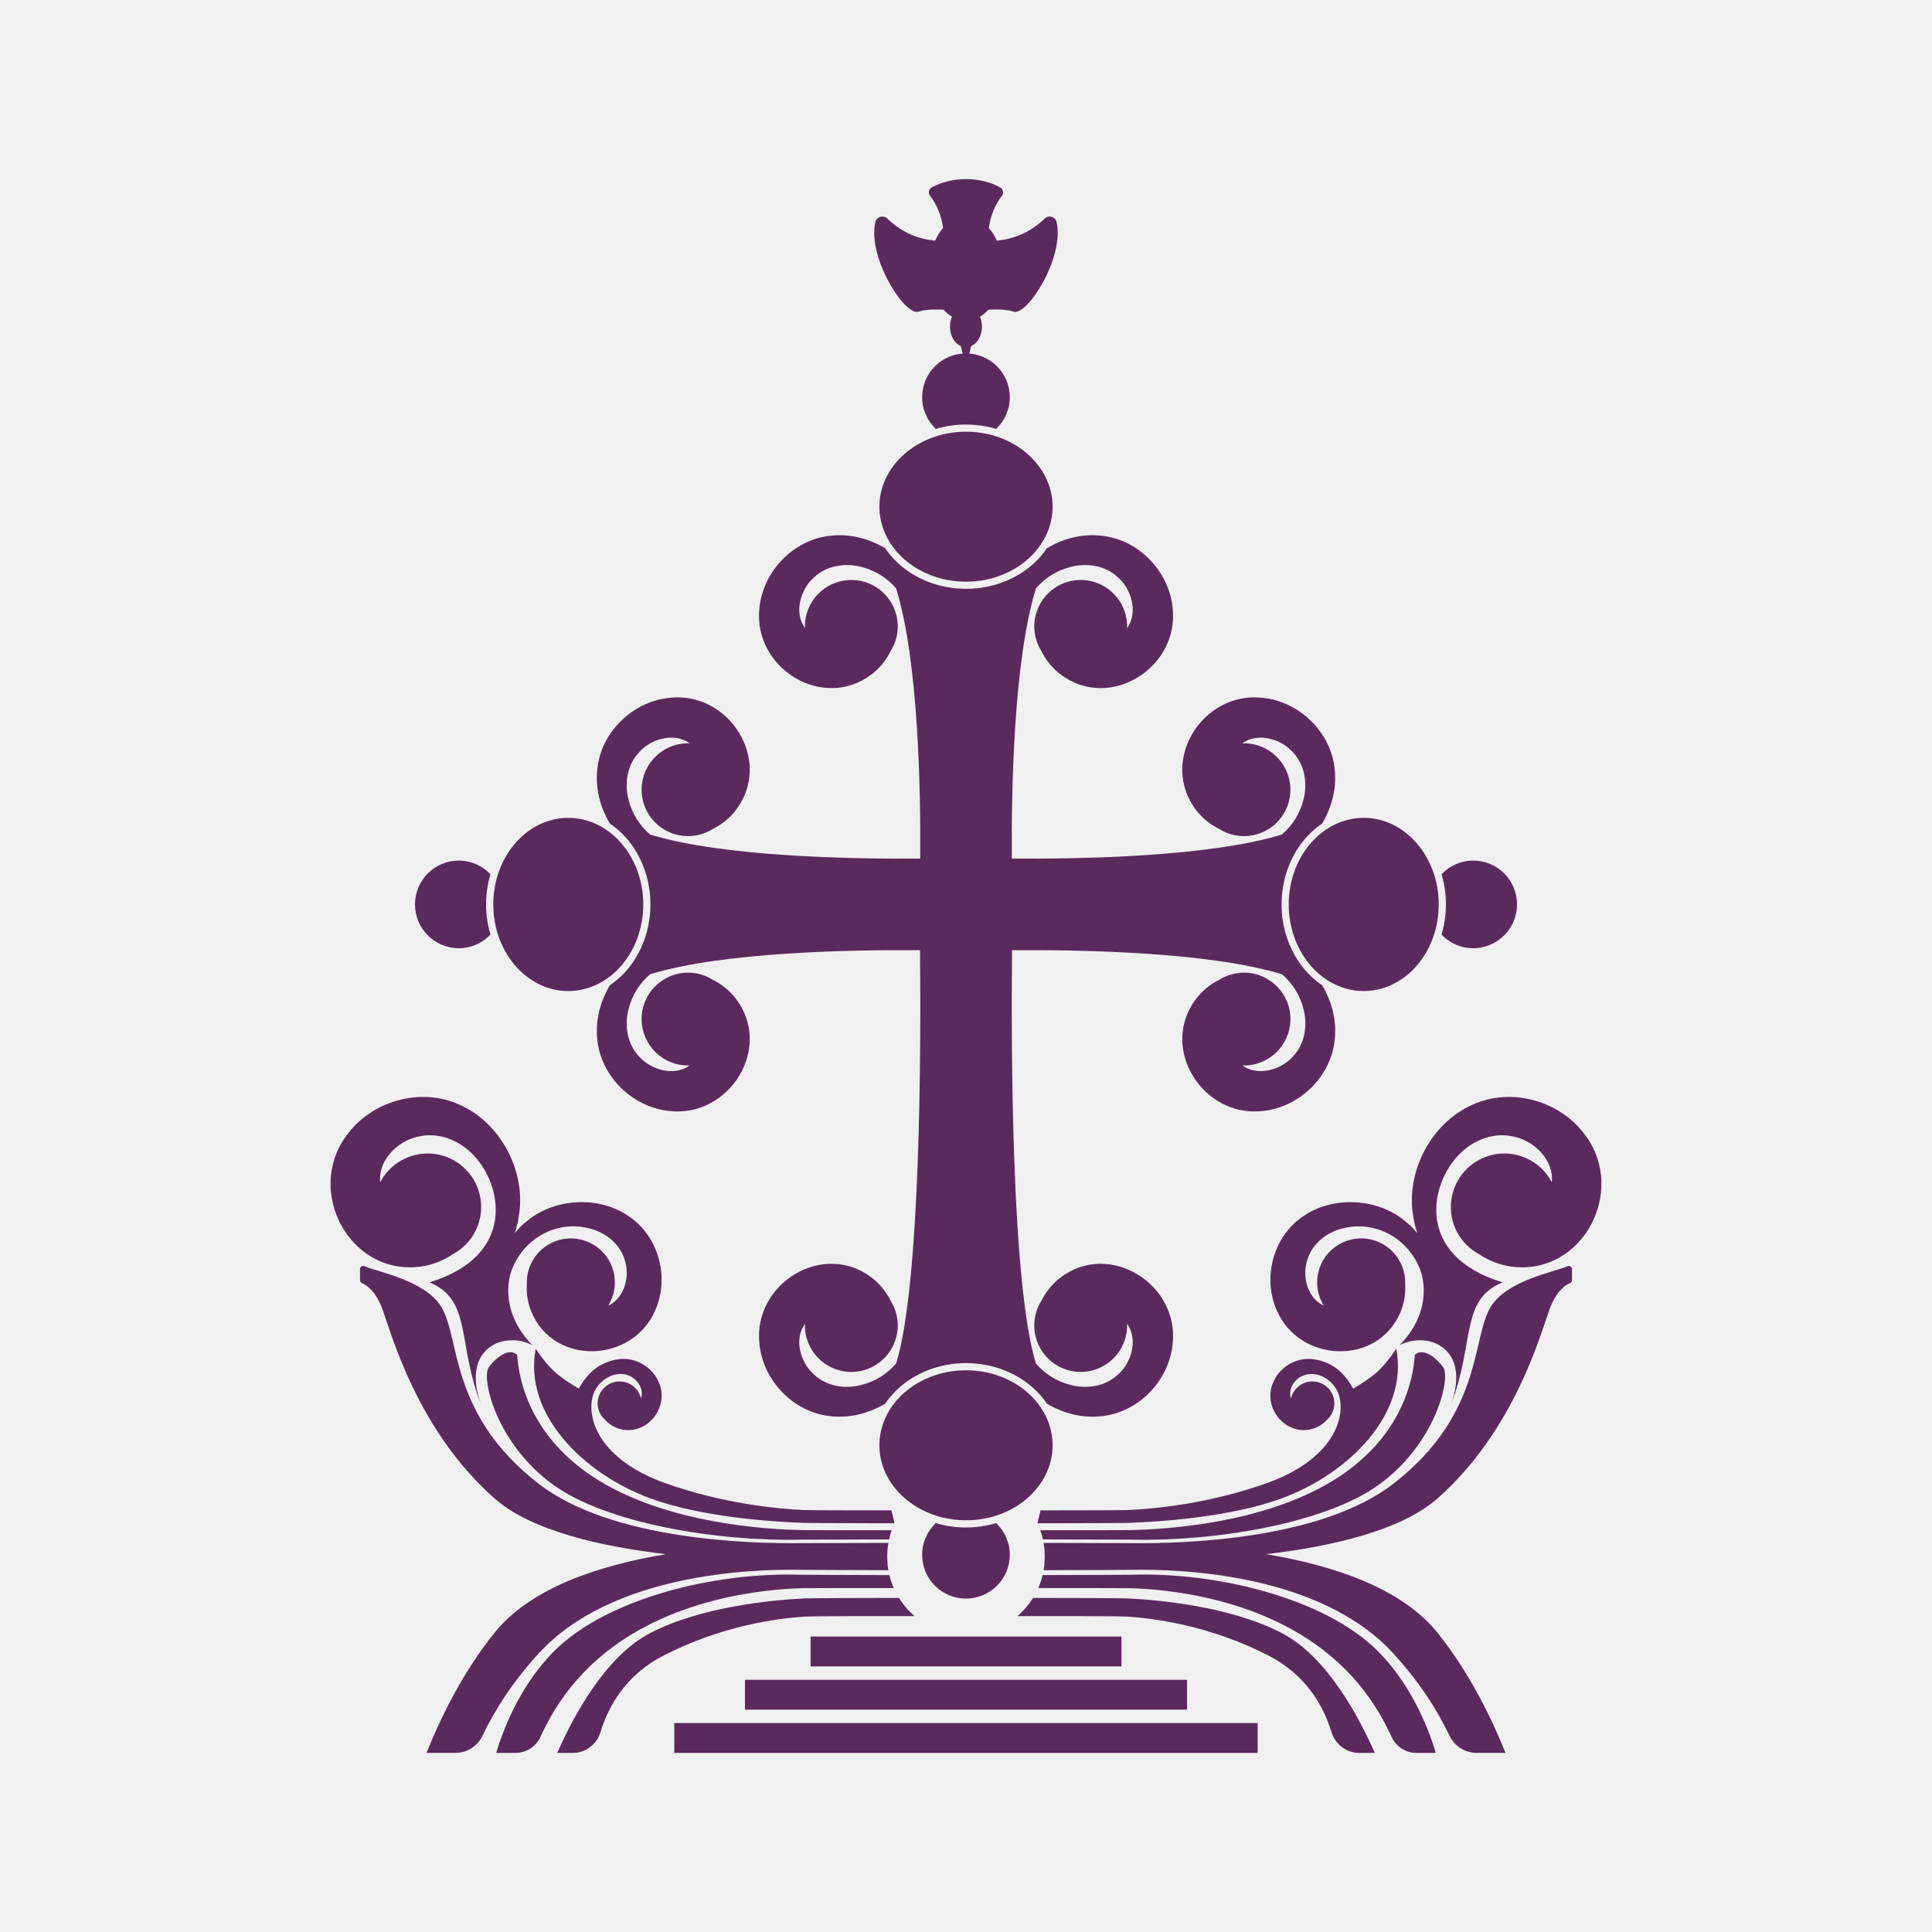
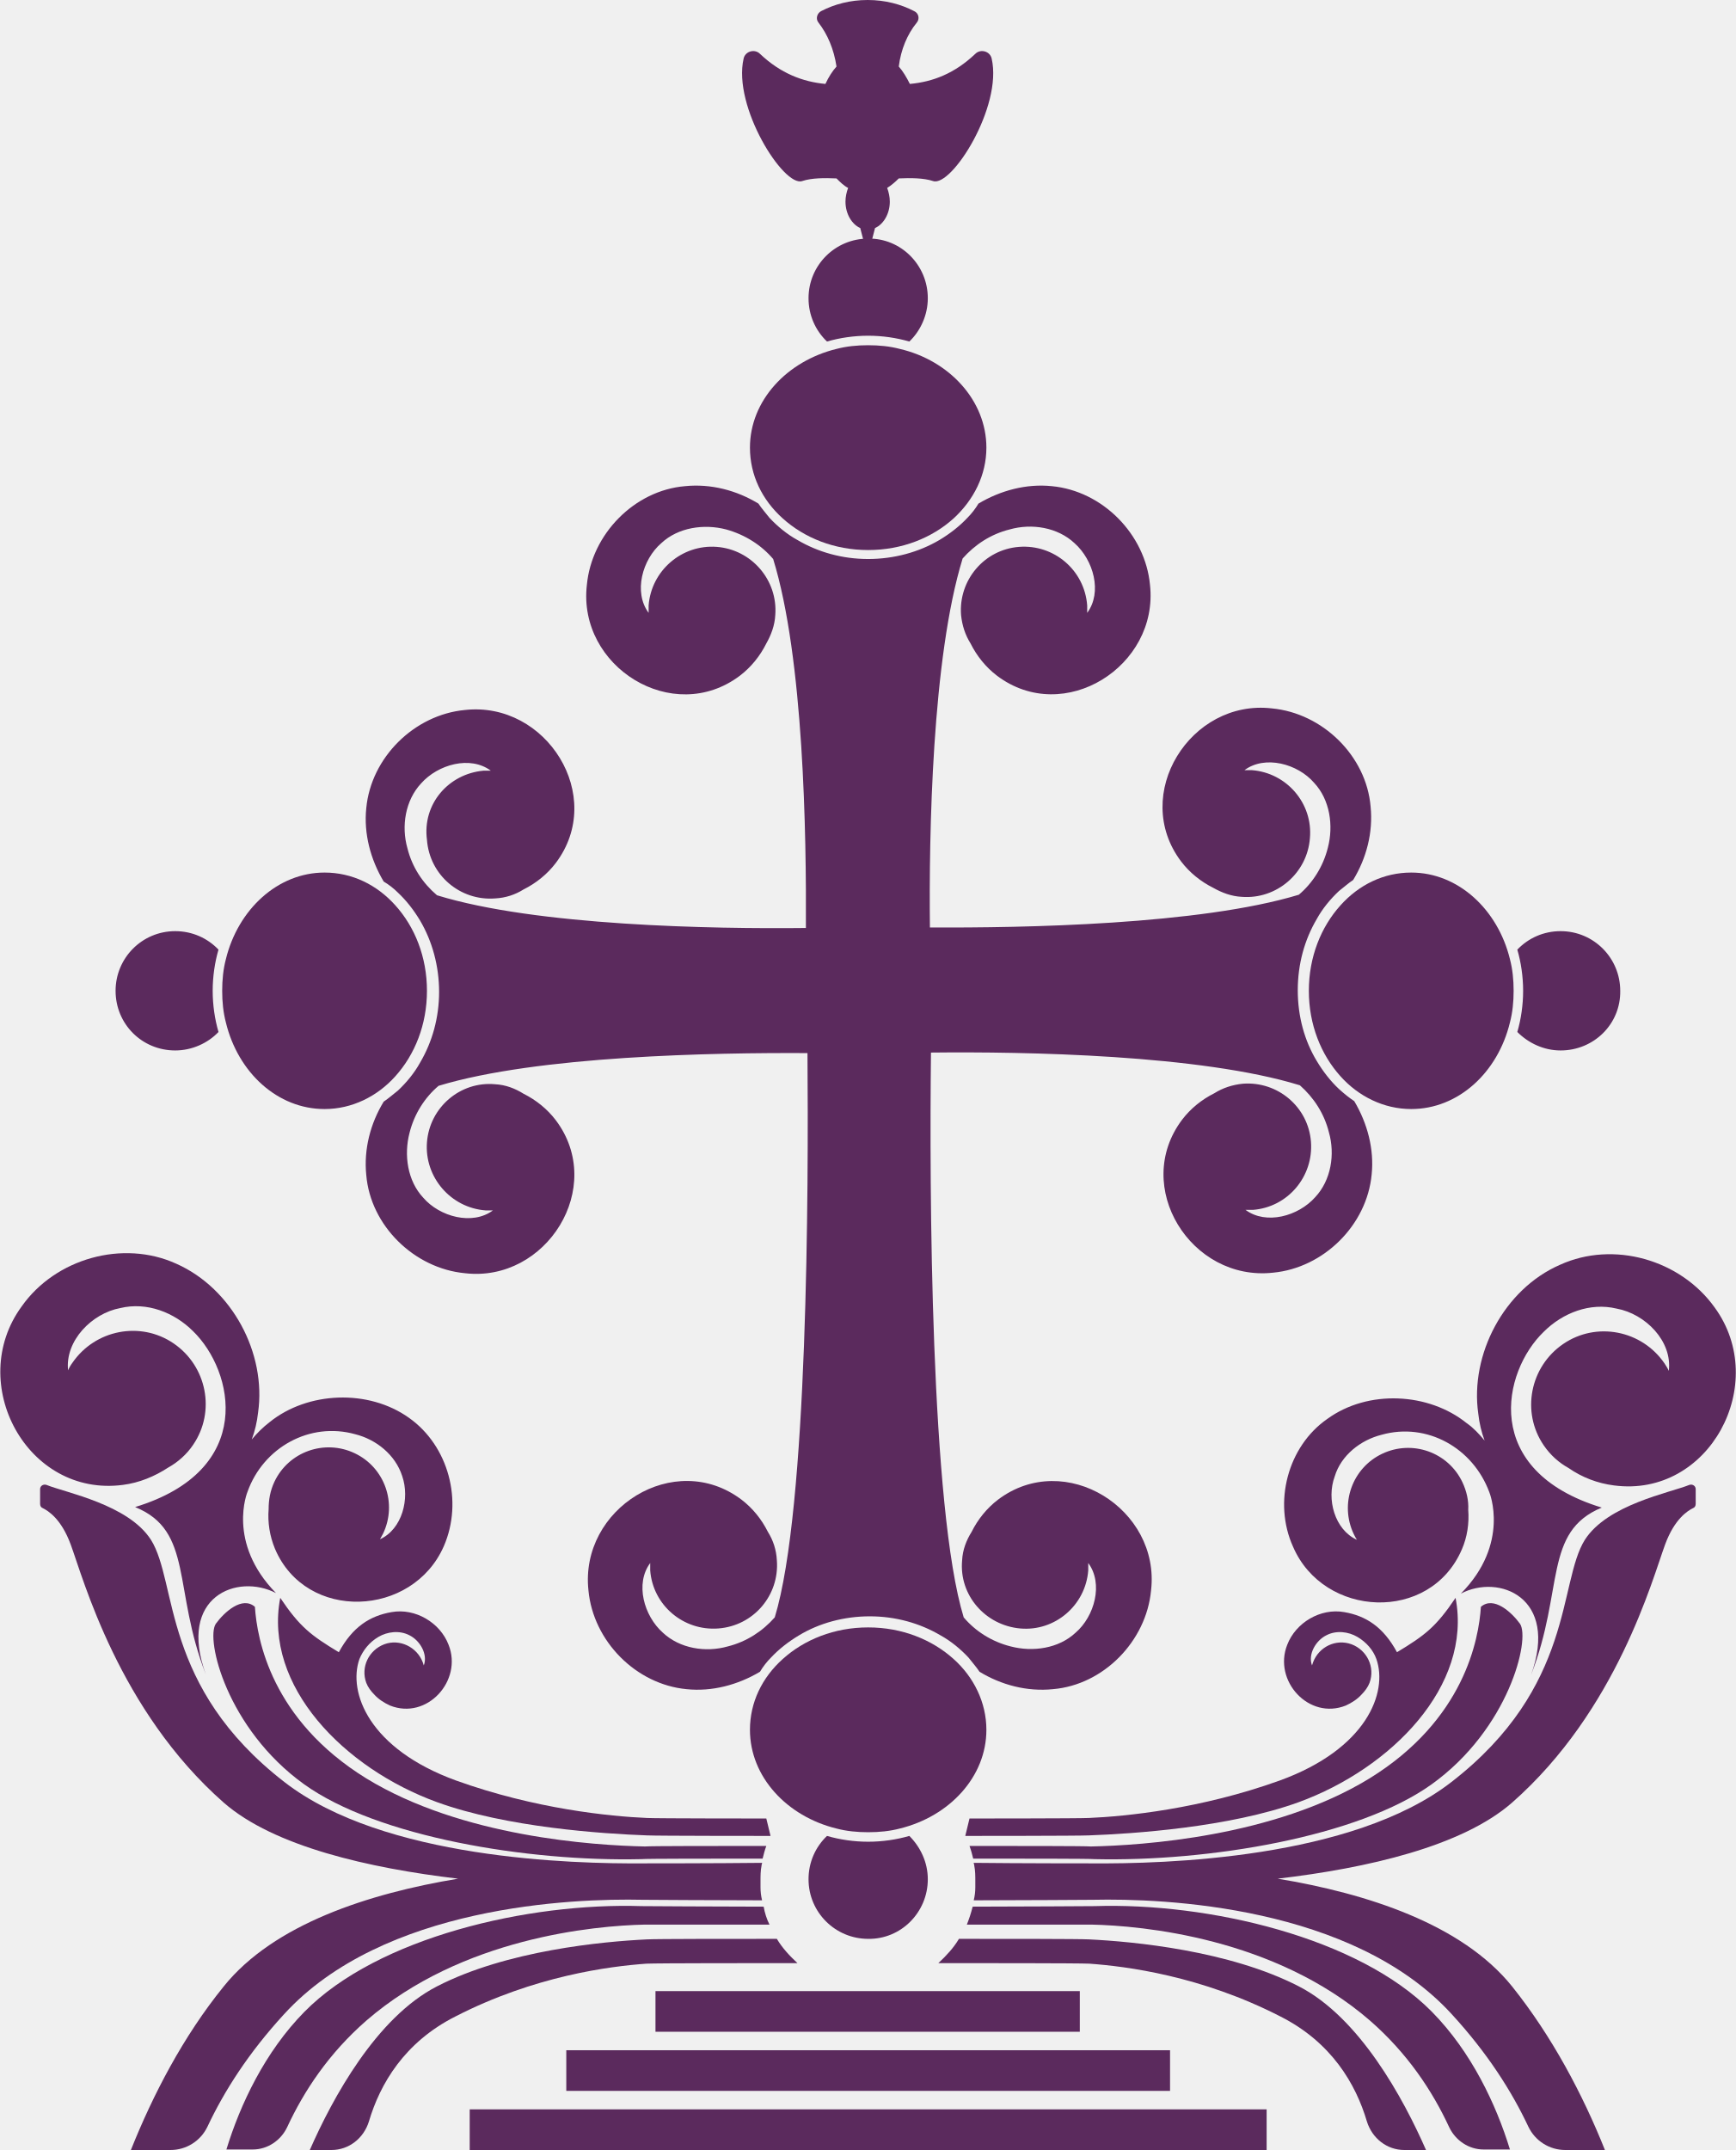
- <svg xmlns="http://www.w3.org/2000/svg" version="1.1" id="Layer_1" x="0px" y="0px" width="500px" height="500px" viewBox="0 0 500 500" style="enable-background:new 0 0 500 500;" xml:space="preserve">
+ <svg xmlns="http://www.w3.org/2000/svg" version="1.1" id="Layer_1" x="0px" y="0px" viewBox="0 0 328.9 407.3" style="enable-background:new 0 0 328.9 407.3;" xml:space="preserve">
  <style type="text/css">
- 	.st0{fill:#060018;}
- 	.st1{fill:none;stroke:#000000;stroke-width:7;stroke-miterlimit:10;}
- 	.st2{stroke:#FFFFFF;stroke-miterlimit:10;}
- 	.st3{fill:#FF9A2C;}
- 	.st4{fill:#606060;}
- 	.st5{fill:#810000;}
- 	.st6{fill:#800000;}
- 	.st7{fill:#FF9930;}
- 	.st8{fill:#FF9930;stroke:#800000;stroke-width:0.512;stroke-miterlimit:10;}
- 	.st9{fill:#FF9930;stroke:#800000;stroke-width:0.183;stroke-miterlimit:10;}
- 	.st10{fill:#FF9930;stroke:#800000;stroke-width:0.512;stroke-linecap:round;stroke-linejoin:round;stroke-miterlimit:10;}
- 	.st11{fill:#FF9930;stroke:#800000;stroke-width:0.155;stroke-miterlimit:10;}
- 	.st12{fill:#FF9930;stroke:#800000;stroke-width:0.127;stroke-miterlimit:10;}
- 	.st13{fill:#5B2A5D;}
- 	.st14{fill:#001754;}
- 	.st15{fill:none;stroke:#001754;stroke-width:3;stroke-miterlimit:10;}
- 	.st16{fill:#E4E4E4;}
+ 	.st0{fill:#5B2A5D;}
</style>
  <g>
    <g>
      <g>
        <g>
-           <path class="st13" d="M342.17,254.98c2.51,4.17,3.78,9.09,3.27,13.94c-0.87,9.62-9.1,17.67-18.72,18.61      c-15.45,1.73-26.83-16.3-17.19-29.02c1.59-2.1,3.7-3.81,6.09-4.98c1.59-0.98,3.43-1.61,5.41-1.77      c6.61-0.51,12.39,4.44,12.9,11.05c0.51,6.61-4.44,12.39-11.05,12.9c-0.46,0.04-0.92,0.04-1.37,0.02      c3.91,2.88,10.04,1.25,13.18-2.4c3.04-3.24,3.77-8.07,2.62-12.3c-0.92-3.6-2.9-6.64-5.54-8.89      c-18.76-5.77-52.09-6.36-69.85-6.23c-0.26,25.8-0.15,86.37,6.17,106.95c2.25,2.64,5.29,4.62,8.89,5.54      c4.22,1.15,9.06,0.41,12.3-2.62c3.65-3.14,5.28-9.27,2.4-13.18c0.02,0.45,0.01,0.91-0.02,1.37c-0.51,6.61-6.29,11.56-12.9,11.05      c-6.61-0.51-11.56-6.28-11.05-12.9c0.15-1.99,0.78-3.83,1.77-5.41c1.17-2.38,2.88-4.49,4.98-6.09      c12.72-9.64,30.76,1.75,29.02,17.19c-0.94,9.62-8.99,17.85-18.61,18.72c-4.85,0.51-9.77-0.77-13.94-3.27      c-0.64-0.94-1.35-1.83-2.13-2.67c-1.53-1.64-3.33-3.07-5.34-4.25c-3.85-2.26-8.48-3.57-13.45-3.57s-9.59,1.31-13.45,3.57      c-2.01,1.17-3.81,2.61-5.34,4.25c-0.78,0.84-1.49,1.73-2.13,2.67c-4.17,2.51-9.09,3.78-13.94,3.27      c-9.62-0.87-17.67-9.1-18.61-18.72c-1.73-15.45,16.29-26.83,29.02-17.19c2.11,1.6,3.82,3.72,4.99,6.12      c0,0.01,0.01,0.01,0.01,0.02c0.97,1.57,1.59,3.4,1.74,5.36c0.51,6.61-4.44,12.39-11.05,12.9c-6.61,0.51-12.39-4.44-12.9-11.05      c-0.04-0.46-0.04-0.91-0.03-1.36c-2.88,3.91-1.25,10.04,2.41,13.17c3.24,3.04,8.07,3.77,12.3,2.62c3.61-0.93,6.65-2.91,8.9-5.55      c6.32-20.58,6.43-81.14,6.17-106.94c-17.75-0.14-51.1,0.46-69.86,6.23c-2.64,2.25-4.62,5.29-5.54,8.89      c-1.15,4.22-0.41,9.06,2.62,12.3c3.14,3.65,9.27,5.28,13.18,2.4c-0.45,0.02-0.91,0.01-1.37-0.02      c-6.61-0.51-11.56-6.29-11.05-12.9c0.51-6.61,6.28-11.56,12.9-11.05c1.99,0.15,3.83,0.78,5.41,1.77      c2.38,1.17,4.49,2.88,6.09,4.98c9.64,12.72-1.75,30.76-17.19,29.02c-9.62-0.94-17.85-8.99-18.72-18.61      c-0.51-4.85,0.77-9.77,3.27-13.94c0.94-0.64,1.83-1.35,2.67-2.13c1.64-1.53,3.07-3.33,4.25-5.34c2.26-3.85,3.57-8.48,3.57-13.45      s-1.31-9.59-3.57-13.45c-1.17-2.01-2.61-3.81-4.25-5.34c-0.84-0.78-1.73-1.49-2.67-2.13c-2.51-4.17-3.78-9.09-3.27-13.94      c0.87-9.62,9.1-17.67,18.72-18.61c15.45-1.73,26.83,16.29,17.19,29.02c-1.6,2.11-3.72,3.82-6.12,4.99      c-0.01,0-0.01,0.01-0.02,0.01c-1.57,0.97-3.4,1.59-5.36,1.74c-6.61,0.51-12.39-4.44-12.9-11.05      c-0.51-6.61,4.44-12.39,11.05-12.9c0.46-0.04,0.91-0.04,1.36-0.03c-3.91-2.88-10.04-1.25-13.17,2.41      c-3.04,3.24-3.77,8.07-2.62,12.3c0.93,3.61,2.91,6.65,5.55,8.9c18.78,5.77,52.16,6.36,69.9,6.22      c0.14-17.74-0.45-51.12-6.22-69.9c-2.25-2.64-5.3-4.62-8.9-5.55c-4.22-1.15-9.06-0.41-12.3,2.62      c-3.65,3.14-5.28,9.26-2.41,13.17c-0.01-0.45-0.01-0.91,0.03-1.36c0.51-6.61,6.29-11.56,12.9-11.05      c6.61,0.51,11.56,6.28,11.05,12.9c-0.15,1.97-0.77,3.79-1.74,5.36c-0.01,0.01-0.01,0.01-0.01,0.02      c-1.17,2.4-2.88,4.52-4.99,6.12c-12.73,9.64-30.76-1.75-29.02-17.19c0.94-9.62,8.99-17.85,18.61-18.72      c4.85-0.51,9.77,0.77,13.94,3.27c0.64,0.94,1.35,1.83,2.13,2.67c1.53,1.64,3.33,3.07,5.34,4.25c3.85,2.26,8.48,3.57,13.45,3.57      s9.59-1.31,13.45-3.57c2.01-1.17,3.81-2.61,5.34-4.25c0.78-0.84,1.49-1.73,2.13-2.67c4.17-2.51,9.09-3.78,13.94-3.27      c9.62,0.87,17.67,9.1,18.61,18.72c1.73,15.45-16.3,26.83-29.02,17.19c-2.1-1.59-3.81-3.7-4.98-6.09      c-0.98-1.59-1.61-3.43-1.77-5.41c-0.51-6.61,4.44-12.39,11.05-12.9c6.61-0.51,12.39,4.44,12.9,11.05      c0.04,0.46,0.04,0.92,0.02,1.37c2.88-3.91,1.25-10.04-2.4-13.18c-3.24-3.04-8.07-3.77-12.3-2.62c-3.6,0.92-6.64,2.9-8.89,5.54      c-5.77,18.78-6.36,52.17-6.23,69.91c17.74,0.14,51.12-0.46,69.89-6.22c2.64-2.25,4.62-5.3,5.55-8.9      c1.15-4.22,0.41-9.06-2.62-12.3c-3.14-3.65-9.26-5.28-13.17-2.41c0.45-0.01,0.91-0.01,1.36,0.03      c6.61,0.51,11.56,6.29,11.05,12.9c-0.51,6.61-6.28,11.56-12.9,11.05c-1.97-0.15-3.79-0.77-5.36-1.74      c-0.01-0.01-0.01-0.01-0.02-0.01c-2.4-1.17-4.52-2.88-6.12-4.99c-9.64-12.73,1.75-30.76,17.19-29.02      c9.62,0.94,17.85,8.99,18.72,18.61c0.51,4.85-0.77,9.77-3.27,13.94c-0.94,0.64-1.83,1.35-2.67,2.13      c-1.64,1.53-3.07,3.33-4.25,5.34c-2.26,3.85-3.57,8.48-3.57,13.45s1.31,9.59,3.57,13.45c1.17,2.01,2.61,3.81,4.25,5.34      C340.33,253.64,341.23,254.35,342.17,254.98z" />
+           <path class="st0" d="M256.6,208.6c2.5,4.2,3.8,9.1,3.3,13.9c-0.9,9.6-9.1,17.7-18.7,18.6c-15.5,1.7-26.8-16.3-17.2-29      c1.6-2.1,3.7-3.8,6.1-5c1.6-1,3.4-1.6,5.4-1.8c6.6-0.5,12.4,4.4,12.9,11c0.5,6.6-4.4,12.4-11,12.9c-0.5,0-0.9,0-1.4,0      c3.9,2.9,10,1.2,13.2-2.4c3-3.2,3.8-8.1,2.6-12.3c-0.9-3.6-2.9-6.6-5.5-8.9c-18.8-5.8-52.1-6.4-69.9-6.2      c-0.3,25.8-0.1,86.4,6.2,107c2.2,2.6,5.3,4.6,8.9,5.5c4.2,1.1,9.1,0.4,12.3-2.6c3.6-3.1,5.3-9.3,2.4-13.2c0,0.5,0,0.9,0,1.4      c-0.5,6.6-6.3,11.6-12.9,11s-11.6-6.3-11-12.9c0.1-2,0.8-3.8,1.8-5.4c1.2-2.4,2.9-4.5,5-6.1c12.7-9.6,30.8,1.8,29,17.2      c-0.9,9.6-9,17.9-18.6,18.7c-4.9,0.5-9.8-0.8-13.9-3.3c-0.6-0.9-1.4-1.8-2.1-2.7c-1.5-1.6-3.3-3.1-5.3-4.2      c-3.9-2.3-8.5-3.6-13.4-3.6s-9.6,1.3-13.4,3.6c-2,1.2-3.8,2.6-5.3,4.2c-0.8,0.8-1.5,1.7-2.1,2.7c-4.2,2.5-9.1,3.8-13.9,3.3      c-9.6-0.9-17.7-9.1-18.6-18.7c-1.7-15.5,16.3-26.8,29-17.2c2.1,1.6,3.8,3.7,5,6.1c0,0,0,0,0,0c1,1.6,1.6,3.4,1.7,5.4      c0.5,6.6-4.4,12.4-11.1,12.9c-6.6,0.5-12.4-4.4-12.9-11c0-0.5,0-0.9,0-1.4c-2.9,3.9-1.2,10,2.4,13.2c3.2,3,8.1,3.8,12.3,2.6      c3.6-0.9,6.6-2.9,8.9-5.5c6.3-20.6,6.4-81.1,6.2-106.9c-17.8-0.1-51.1,0.5-69.9,6.2c-2.6,2.2-4.6,5.3-5.5,8.9      c-1.1,4.2-0.4,9.1,2.6,12.3c3.1,3.6,9.3,5.3,13.2,2.4c-0.4,0-0.9,0-1.4,0c-6.6-0.5-11.6-6.3-11.1-12.9s6.3-11.6,12.9-11      c2,0.1,3.8,0.8,5.4,1.8c2.4,1.2,4.5,2.9,6.1,5c9.6,12.7-1.8,30.8-17.2,29c-9.6-0.9-17.9-9-18.7-18.6c-0.5-4.9,0.8-9.8,3.3-13.9      c0.9-0.6,1.8-1.4,2.7-2.1c1.6-1.5,3.1-3.3,4.2-5.3c2.3-3.9,3.6-8.5,3.6-13.4s-1.3-9.6-3.6-13.5c-1.2-2-2.6-3.8-4.2-5.3      c-0.8-0.8-1.7-1.5-2.7-2.1c-2.5-4.2-3.8-9.1-3.3-13.9c0.9-9.6,9.1-17.7,18.7-18.6c15.4-1.7,26.8,16.3,17.2,29      c-1.6,2.1-3.7,3.8-6.1,5c0,0,0,0,0,0c-1.6,1-3.4,1.6-5.4,1.7c-6.6,0.5-12.4-4.4-12.9-11.1C80,152.3,85,146.6,91.6,146      c0.5,0,0.9,0,1.4,0c-3.9-2.9-10-1.2-13.2,2.4c-3,3.2-3.8,8.1-2.6,12.3c0.9,3.6,2.9,6.6,5.6,8.9c18.8,5.8,52.2,6.4,69.9,6.2      c0.1-17.7-0.4-51.1-6.2-69.9c-2.2-2.6-5.3-4.6-8.9-5.6c-4.2-1.1-9.1-0.4-12.3,2.6c-3.6,3.1-5.3,9.3-2.4,13.2c0-0.4,0-0.9,0-1.4      c0.5-6.6,6.3-11.6,12.9-11.1s11.6,6.3,11.1,12.9c-0.1,2-0.8,3.8-1.7,5.4c0,0,0,0,0,0c-1.2,2.4-2.9,4.5-5,6.1      c-12.7,9.6-30.8-1.7-29-17.2c0.9-9.6,9-17.9,18.6-18.7c4.9-0.5,9.8,0.8,13.9,3.3c0.6,0.9,1.4,1.8,2.1,2.7      c1.5,1.6,3.3,3.1,5.3,4.2c3.9,2.3,8.5,3.6,13.4,3.6s9.6-1.3,13.5-3.6c2-1.2,3.8-2.6,5.3-4.2c0.8-0.8,1.5-1.7,2.1-2.7      c4.2-2.5,9.1-3.8,13.9-3.3c9.6,0.9,17.7,9.1,18.6,18.7c1.7,15.4-16.3,26.8-29,17.2c-2.1-1.6-3.8-3.7-5-6.1      c-1-1.6-1.6-3.4-1.8-5.4c-0.5-6.6,4.4-12.4,11-12.9s12.4,4.4,12.9,11.1c0,0.5,0,0.9,0,1.4c2.9-3.9,1.2-10-2.4-13.2      c-3.2-3-8.1-3.8-12.3-2.6c-3.6,0.9-6.6,2.9-8.9,5.5c-5.8,18.8-6.4,52.2-6.2,69.9c17.7,0.1,51.1-0.5,69.9-6.2      c2.6-2.2,4.6-5.3,5.5-8.9c1.1-4.2,0.4-9.1-2.6-12.3c-3.1-3.6-9.3-5.3-13.2-2.4c0.5,0,0.9,0,1.4,0c6.6,0.5,11.6,6.3,11,12.9      c-0.5,6.6-6.3,11.6-12.9,11.1c-2-0.1-3.8-0.8-5.4-1.7c0,0,0,0,0,0c-2.4-1.2-4.5-2.9-6.1-5c-9.6-12.7,1.8-30.8,17.2-29      c9.6,0.9,17.9,9,18.7,18.6c0.5,4.9-0.8,9.8-3.3,13.9c-0.9,0.6-1.8,1.4-2.7,2.1c-1.6,1.5-3.1,3.3-4.2,5.3      c-2.3,3.9-3.6,8.5-3.6,13.5s1.3,9.6,3.6,13.4c1.2,2,2.6,3.8,4.2,5.3C254.8,207.3,255.7,208,256.6,208.6z" />
        </g>
        <g>
-           <path class="st13" d="M272.41,131.13c0,5.21-2.38,9.95-6.25,13.44c-4.08,3.68-9.82,5.97-16.16,5.97      c-6.34,0-12.08-2.29-16.16-5.97c-3.87-3.49-6.25-8.23-6.25-13.44c0-8.91,6.97-16.43,16.43-18.71h0.01      c1.9-0.46,3.91-0.7,5.98-0.7c2.07,0,4.07,0.24,5.98,0.7h0.01C265.44,114.7,272.41,122.22,272.41,131.13z" />
+           <path class="st0" d="M186.9,84.8c0,5.2-2.4,9.9-6.2,13.4c-4.1,3.7-9.8,6-16.2,6s-12.1-2.3-16.2-6c-3.9-3.5-6.2-8.2-6.2-13.4      c0-8.9,7-16.4,16.4-18.7h0c1.9-0.5,3.9-0.7,6-0.7c2.1,0,4.1,0.2,6,0.7h0C179.9,68.3,186.9,75.9,186.9,84.8z" />
        </g>
        <g>
-           <path class="st13" d="M261.33,102.8c0,3.23-1.35,6.15-3.53,8.2c-2.45-0.73-5.07-1.13-7.81-1.13s-5.36,0.4-7.81,1.13      c-2.17-2.06-3.53-4.97-3.53-8.2c0-6.26,5.07-11.33,11.33-11.33C256.26,91.46,261.33,96.54,261.33,102.8z" />
+           <path class="st0" d="M175.8,56.5c0,3.2-1.4,6.2-3.5,8.2c-2.4-0.7-5.1-1.1-7.8-1.1s-5.4,0.4-7.8,1.1c-2.2-2.1-3.5-5-3.5-8.2      c0-6.3,5.1-11.3,11.3-11.3C170.7,45.1,175.8,50.2,175.8,56.5z" />
        </g>
        <g>
          <g>
-             <path class="st13" d="M272.41,374.04c0-5.21-2.38-9.95-6.25-13.44c-4.08-3.68-9.82-5.97-16.16-5.97       c-6.34,0-12.08,2.29-16.16,5.97c-3.87,3.49-6.25,8.23-6.25,13.44c0,8.91,6.97,16.43,16.43,18.71h0.01       c1.9,0.46,3.91,0.7,5.98,0.7c2.07,0,4.07-0.24,5.98-0.7h0.01C265.44,390.48,272.41,382.96,272.41,374.04z" />
+             <path class="st0" d="M186.9,327.7c0-5.2-2.4-10-6.2-13.4c-4.1-3.7-9.8-6-16.2-6s-12.1,2.3-16.2,6c-3.9,3.5-6.2,8.2-6.2,13.4       c0,8.9,7,16.4,16.4,18.7h0c1.9,0.5,3.9,0.7,6,0.7c2.1,0,4.1-0.2,6-0.7h0C179.9,344.1,186.9,336.6,186.9,327.7z" />
          </g>
          <g>
-             <path class="st13" d="M261.33,402.38c0-3.23-1.35-6.15-3.53-8.2c-2.45,0.73-5.07,1.13-7.81,1.13s-5.36-0.4-7.81-1.13       c-2.17,2.06-3.53,4.97-3.53,8.2c0,6.26,5.07,11.33,11.33,11.33C256.26,413.71,261.33,408.64,261.33,402.38z" />
+             <path class="st0" d="M175.8,356c0-3.2-1.4-6.1-3.5-8.2c-2.4,0.7-5.1,1.1-7.8,1.1s-5.4-0.4-7.8-1.1c-2.2,2.1-3.5,5-3.5,8.2       c0,6.3,5.1,11.3,11.3,11.3C170.7,367.4,175.8,362.3,175.8,356z" />
          </g>
        </g>
        <g>
          <g>
-             <path class="st13" d="M352.93,256.48c-5.21,0-9.95-2.38-13.44-6.25c-3.68-4.08-5.97-9.82-5.97-16.16       c0-6.34,2.29-12.08,5.97-16.16c3.49-3.87,8.23-6.25,13.44-6.25c8.91,0,16.43,6.97,18.71,16.43v0.01c0.46,1.9,0.7,3.91,0.7,5.98       c0,2.07-0.24,4.07-0.7,5.98v0.01C369.37,249.51,361.85,256.48,352.93,256.48z" />
+             <path class="st0" d="M267.4,210.1c-5.2,0-10-2.4-13.4-6.2c-3.7-4.1-6-9.8-6-16.2s2.3-12.1,6-16.2c3.5-3.9,8.2-6.2,13.4-6.2       c8.9,0,16.4,7,18.7,16.4v0c0.5,1.9,0.7,3.9,0.7,6c0,2.1-0.2,4.1-0.7,6v0C283.8,203.2,276.3,210.1,267.4,210.1z" />
          </g>
          <g>
-             <path class="st13" d="M381.27,245.4c-3.23,0-6.15-1.35-8.2-3.53c0.73-2.45,1.13-5.07,1.13-7.81s-0.4-5.36-1.13-7.81       c2.06-2.17,4.97-3.53,8.2-3.53c6.26,0,11.33,5.07,11.33,11.33C392.6,240.33,387.53,245.4,381.27,245.4z" />
+             <path class="st0" d="M295.7,199c-3.2,0-6.1-1.4-8.2-3.5c0.7-2.4,1.1-5.1,1.1-7.8s-0.4-5.4-1.1-7.8c2.1-2.2,5-3.5,8.2-3.5       c6.3,0,11.3,5.1,11.3,11.3C307.1,194,302,199,295.7,199z" />
          </g>
        </g>
        <g>
-           <path class="st13" d="M147.07,256.48c5.21,0,9.95-2.38,13.44-6.25c3.68-4.08,5.97-9.82,5.97-16.16c0-6.34-2.29-12.08-5.97-16.16      c-3.49-3.87-8.23-6.25-13.44-6.25c-8.91,0-16.43,6.97-18.71,16.43v0.01c-0.46,1.9-0.7,3.91-0.7,5.98c0,2.07,0.24,4.07,0.7,5.98      v0.01C130.63,249.51,138.15,256.48,147.07,256.48z" />
+           <path class="st0" d="M61.5,210.1c5.2,0,10-2.4,13.4-6.2c3.7-4.1,6-9.8,6-16.2s-2.3-12.1-6-16.2c-3.5-3.9-8.2-6.2-13.4-6.2      c-8.9,0-16.4,7-18.7,16.4v0c-0.5,1.9-0.7,3.9-0.7,6c0,2.1,0.2,4.1,0.7,6v0C45.1,203.2,52.6,210.1,61.5,210.1z" />
        </g>
        <g>
-           <path class="st13" d="M118.73,245.4c3.23,0,6.15-1.35,8.2-3.53c-0.73-2.45-1.13-5.07-1.13-7.81s0.4-5.36,1.13-7.81      c-2.06-2.17-4.97-3.53-8.2-3.53c-6.26,0-11.33,5.07-11.33,11.33C107.4,240.33,112.47,245.4,118.73,245.4z" />
+           <path class="st0" d="M33.2,199c3.2,0,6.2-1.4,8.2-3.5c-0.7-2.4-1.1-5.1-1.1-7.8s0.4-5.4,1.1-7.8c-2.1-2.2-5-3.5-8.2-3.5      c-6.3,0-11.3,5.1-11.3,11.3C21.9,194,26.9,199,33.2,199z" />
        </g>
      </g>
    </g>
    <g>
      <g>
        <g>
          <g>
            <g>
              <g>
                <g>
-                   <path class="st13" d="M230.71,390.88l0.79,3.34c0,0-21.61-0.03-23.39-0.09c-8.31-0.29-26.58-1.5-39.75-6.33          c-17.55-6.44-32.94-21.98-29.72-38.74c3.72,5.46,5.78,7.1,11.15,10.32c2.64-4.75,5.93-6.91,10.01-7.57          c4.5-0.8,9.2,1.95,10.82,6.23c2.72,6.83-4.08,14.27-11.1,11.47c-1.15-0.47-2.19-1.21-3.02-2.14          c-0.01-0.01-0.02-0.02-0.02-0.03c-0.64-0.59-1.16-1.35-1.48-2.23c-1.06-2.96,0.49-6.21,3.44-7.26          c2.95-1.07,6.21,0.48,7.26,3.43c0.07,0.21,0.14,0.41,0.17,0.63c0.84-2.15-0.67-4.74-2.73-5.72          c-1.86-0.98-4.16-0.71-5.94,0.34c-1.73,0.97-2.95,2.48-3.61,4.21c-2.16,6.34,1.76,17.02,18.28,22.99          c14.99,5.41,29.24,6.75,36.21,7.07C210.04,390.87,230.71,390.88,230.71,390.88z" />
+                   <path class="st0" d="M145.2,344.5l0.8,3.3c0,0-21.6,0-23.4-0.1c-8.3-0.3-26.6-1.5-39.8-6.3c-17.6-6.4-32.9-22-29.7-38.7          c3.7,5.5,5.8,7.1,11.1,10.3c2.6-4.8,5.9-6.9,10-7.6c4.5-0.8,9.2,2,10.8,6.2c2.7,6.8-4.1,14.3-11.1,11.5          c-1.1-0.5-2.2-1.2-3-2.1c0,0,0,0,0,0c-0.6-0.6-1.2-1.4-1.5-2.2c-1.1-3,0.5-6.2,3.4-7.3c2.9-1.1,6.2,0.5,7.3,3.4          c0.1,0.2,0.1,0.4,0.2,0.6c0.8-2.1-0.7-4.7-2.7-5.7c-1.9-1-4.2-0.7-5.9,0.3c-1.7,1-2.9,2.5-3.6,4.2c-2.2,6.3,1.8,17,18.3,23          c15,5.4,29.2,6.8,36.2,7.1C124.5,344.5,145.2,344.5,145.2,344.5z" />
                </g>
              </g>
            </g>
          </g>
          <g>
-             <path class="st13" d="M163.03,314.97c-7.71-5.54-19.18-4.98-26.41,0.84c-1.29,0.97-2.43,2.1-3.42,3.33       c0.56-1.64,0.96-3.34,1.17-5.09c1.62-11.16-4.89-23.52-15.47-28.16c-10.13-4.62-22.89-0.97-29.33,8.12       c-10.56,14.47,0.99,36.17,19.24,33.79c3.06-0.4,6.03-1.58,8.6-3.34c1.84-1.02,3.47-2.47,4.73-4.32       c4.28-6.33,2.63-14.94-3.7-19.23c-6.33-4.28-14.94-2.63-19.23,3.7c-0.29,0.44-0.57,0.89-0.81,1.35       c-0.64-5.56,4.48-10.78,9.93-11.82c4.98-1.2,10.23,0.84,13.81,4.4c7.75,7.5,11.95,26.32-11,33.34       c11.06,4.54,7.1,15.57,13.37,31.68c-5.37-14.76,6.04-19.22,13.28-15.42c-9.38-9.58-5.43-19.25-5.43-19.25       c3.03-8.41,11.81-13.28,20.37-10.92c4.02,1.04,7.65,3.91,8.89,7.94c1.54,4.3,0,10.11-4.22,11.98c0.23-0.36,0.44-0.74,0.63-1.14       c2.69-5.69,0.26-12.48-5.43-15.16c-5.69-2.68-12.48-0.26-15.16,5.43c-0.79,1.67-1.14,3.44-1.09,5.17       c-0.17,2.55,0.25,5.14,1.24,7.47c5.95,13.92,26.14,13.01,31.97-0.52C173.3,330.77,170.55,320.22,163.03,314.97z" />
+             <path class="st0" d="M77.5,268.6c-7.7-5.5-19.2-5-26.4,0.8c-1.3,1-2.4,2.1-3.4,3.3c0.6-1.6,1-3.3,1.2-5.1       c1.6-11.2-4.9-23.5-15.5-28.2c-10.1-4.6-22.9-1-29.3,8.1c-10.6,14.5,1,36.2,19.2,33.8c3.1-0.4,6-1.6,8.6-3.3       c1.8-1,3.5-2.5,4.7-4.3c4.3-6.3,2.6-14.9-3.7-19.2c-6.3-4.3-14.9-2.6-19.2,3.7c-0.3,0.4-0.6,0.9-0.8,1.4       c-0.6-5.6,4.5-10.8,9.9-11.8c5-1.2,10.2,0.8,13.8,4.4c7.7,7.5,12,26.3-11,33.3c11.1,4.5,7.1,15.6,13.4,31.7       c-5.4-14.8,6-19.2,13.3-15.4c-9.4-9.6-5.4-19.2-5.4-19.2c3-8.4,11.8-13.3,20.4-10.9c4,1,7.6,3.9,8.9,7.9c1.5,4.3,0,10.1-4.2,12       c0.2-0.4,0.4-0.7,0.6-1.1c2.7-5.7,0.3-12.5-5.4-15.2c-5.7-2.7-12.5-0.3-15.2,5.4c-0.8,1.7-1.1,3.4-1.1,5.2       c-0.2,2.5,0.2,5.1,1.2,7.5c5.9,13.9,26.1,13,32-0.5C87.8,284.4,85,273.9,77.5,268.6z" />
          </g>
          <g>
-             <path class="st13" d="M229.92,406.37c-8.97-0.03-21.32-0.06-22.58-0.09c-13.33-0.27-49.17,1.08-67.98,21.68       c-6.7,7.34-11.27,14.5-14.5,21.26c-1.29,2.68-3.97,4.42-6.96,4.42h-7.53c4.25-10.5,9.95-21.54,17.58-31.05       c9.46-11.79,27.45-17.57,44.41-20.37c-16.95-1.99-34.92-6.08-44.38-14.43c-19.9-17.55-26.63-42.43-28.97-48.86       c-1.78-4.92-4.26-6.42-5.32-6.86c-0.32-0.13-0.52-0.43-0.52-0.78v-2.82c0-0.61,0.62-1.01,1.17-0.77       c3.67,1.55,15.54,3.68,19.79,10.38c5.1,8.06,1.87,27.78,25.28,45.92c18.81,14.57,54.64,15.54,67.98,15.36       c1.25-0.02,13.58-0.05,22.54-0.06c-0.04,0.16-0.06,0.31-0.08,0.48c-0.16,0.99-0.23,2.01-0.23,3.05c0,0.38,0.01,0.75,0.04,1.13       C229.67,404.77,229.76,405.58,229.92,406.37z" />
+             <path class="st0" d="M144.4,360c-9,0-21.3-0.1-22.6-0.1c-13.3-0.3-49.2,1.1-68,21.7c-6.7,7.3-11.3,14.5-14.5,21.3       c-1.3,2.7-4,4.4-7,4.4h-7.5c4.2-10.5,9.9-21.5,17.6-31c9.5-11.8,27.5-17.6,44.4-20.4c-16.9-2-34.9-6.1-44.4-14.4       c-19.9-17.5-26.6-42.4-29-48.9c-1.8-4.9-4.3-6.4-5.3-6.9c-0.3-0.1-0.5-0.4-0.5-0.8v-2.8c0-0.6,0.6-1,1.2-0.8       c3.7,1.5,15.5,3.7,19.8,10.4c5.1,8.1,1.9,27.8,25.3,45.9c18.8,14.6,54.6,15.5,68,15.4c1.2,0,13.6,0,22.5-0.1       c0,0.2-0.1,0.3-0.1,0.5c-0.2,1-0.2,2-0.2,3c0,0.4,0,0.8,0,1.1C144.1,358.4,144.2,359.2,144.4,360z" />
          </g>
          <g>
-             <path class="st13" d="M230.77,396.02c-0.28,0.77-0.51,1.56-0.68,2.38c-8.86,0.02-22.3,0.05-23.02,0.06       c-21.52,0.49-49.99-4.18-63.87-14.18c-14.64-10.53-18.73-27.5-16.71-30.43c1.6-2.18,5.04-5.3,7.36-3.21       c0.37,6.1,3.14,21.44,21.06,32.47c18.09,11.14,43.16,12.71,52.79,12.88C208.62,396.02,221.98,396.02,230.77,396.02z" />
+             <path class="st0" d="M145.2,349.7c-0.3,0.8-0.5,1.6-0.7,2.4c-8.9,0-22.3,0-23,0.1c-21.5,0.5-50-4.2-63.9-14.2       c-14.6-10.5-18.7-27.5-16.7-30.4c1.6-2.2,5-5.3,7.4-3.2c0.4,6.1,3.1,21.4,21.1,32.5c18.1,11.1,43.2,12.7,52.8,12.9       C123.1,349.7,136.4,349.7,145.2,349.7z" />
          </g>
        </g>
        <g>
          <g>
-             <path class="st13" d="M231.3,410.98c-8.77,0-22.69,0.01-23.64,0.04c-9.62,0.25-34.7,2.46-52.79,18.19       c-7.12,6.19-11.84,13.33-14.98,20.25c-1.16,2.55-3.67,4.19-6.46,4.19h-5.02c2.56-8.5,7.28-18.48,14.76-26.1       c13.88-14.11,42.35-20.72,63.88-20.01c0.72,0.03,14.27,0.06,23.14,0.09C230.45,408.79,230.83,409.91,231.3,410.98z" />
+             <path class="st0" d="M145.8,364.6c-8.8,0-22.7,0-23.6,0c-9.6,0.2-34.7,2.5-52.8,18.2c-7.1,6.2-11.8,13.3-15,20.2       c-1.2,2.5-3.7,4.2-6.5,4.2h-5c2.6-8.5,7.3-18.5,14.8-26.1c13.9-14.1,42.4-20.7,63.9-20c0.7,0,14.3,0.1,23.1,0.1       C144.9,362.4,145.3,363.6,145.8,364.6z" />
          </g>
          <g>
-             <path class="st13" d="M236.68,418.25c-7.8-0.01-26.39-0.02-28.62,0.14c-6.98,0.46-21.22,2.34-36.21,10       c-9.66,4.92-14.28,12.8-16.44,19.89c-0.97,3.16-3.83,5.37-7.14,5.37h-4.06c4.29-9.76,12.56-25.07,24.13-31.05       c13.17-6.82,31.44-8.51,39.75-8.93c1.86-0.09,15.71-0.12,24.57-0.13C233.75,415.31,235.11,416.9,236.68,418.25z" />
+             <path class="st0" d="M151.1,371.9c-7.8,0-26.4,0-28.6,0.1c-7,0.5-21.2,2.3-36.2,10c-9.7,4.9-14.3,12.8-16.4,19.9       c-1,3.2-3.8,5.4-7.1,5.4h-4.1c4.3-9.8,12.6-25.1,24.1-31c13.2-6.8,31.4-8.5,39.8-8.9c1.9-0.1,15.7-0.1,24.6-0.1       C148.2,369,149.6,370.5,151.1,371.9z" />
          </g>
        </g>
      </g>
      <g>
        <g>
          <g>
            <g>
              <g>
                <g>
-                   <path class="st13" d="M269.29,390.88l-0.79,3.34c0,0,21.61-0.03,23.39-0.09c8.31-0.29,26.58-1.5,39.75-6.33          c17.55-6.44,32.94-21.98,29.72-38.74c-3.73,5.46-5.78,7.1-11.15,10.32c-2.64-4.75-5.93-6.91-10.01-7.57          c-4.5-0.8-9.2,1.95-10.82,6.23c-2.72,6.83,4.08,14.27,11.1,11.47c1.15-0.47,2.19-1.21,3.02-2.14          c0.01-0.01,0.02-0.02,0.02-0.03c0.64-0.59,1.16-1.35,1.48-2.23c1.06-2.96-0.49-6.21-3.44-7.26          c-2.95-1.07-6.21,0.48-7.26,3.43c-0.07,0.21-0.14,0.41-0.17,0.63c-0.84-2.15,0.67-4.74,2.73-5.72          c1.86-0.98,4.16-0.71,5.94,0.34c1.73,0.97,2.95,2.48,3.61,4.21c2.16,6.34-1.76,17.02-18.28,22.99          c-14.99,5.41-29.24,6.75-36.21,7.07C289.96,390.87,269.29,390.88,269.29,390.88z" />
+                   <path class="st0" d="M183.7,344.5l-0.8,3.3c0,0,21.6,0,23.4-0.1c8.3-0.3,26.6-1.5,39.8-6.3c17.5-6.4,32.9-22,29.7-38.7          c-3.7,5.5-5.8,7.1-11.1,10.3c-2.6-4.8-5.9-6.9-10-7.6c-4.5-0.8-9.2,2-10.8,6.2c-2.7,6.8,4.1,14.3,11.1,11.5          c1.1-0.5,2.2-1.2,3-2.1c0,0,0,0,0,0c0.6-0.6,1.2-1.4,1.5-2.2c1.1-3-0.5-6.2-3.4-7.3c-3-1.1-6.2,0.5-7.3,3.4          c-0.1,0.2-0.1,0.4-0.2,0.6c-0.8-2.1,0.7-4.7,2.7-5.7c1.9-1,4.2-0.7,5.9,0.3c1.7,1,3,2.5,3.6,4.2c2.2,6.3-1.8,17-18.3,23          c-15,5.4-29.2,6.8-36.2,7.1C204.4,344.5,183.7,344.5,183.7,344.5z" />
                </g>
              </g>
            </g>
          </g>
          <g>
-             <path class="st13" d="M410.43,294.01c-6.45-9.09-19.2-12.74-29.33-8.12c-10.57,4.63-17.08,16.99-15.47,28.16       c0.21,1.75,0.61,3.45,1.17,5.09c-0.99-1.23-2.13-2.35-3.42-3.33c-7.23-5.82-18.7-6.38-26.41-0.84       c-7.51,5.25-10.27,15.8-6.53,24.17c5.83,13.54,26.02,14.45,31.97,0.52c0.99-2.33,1.41-4.92,1.24-7.47       c0.06-1.73-0.29-3.49-1.09-5.17c-2.68-5.69-9.47-8.12-15.16-5.43c-5.68,2.69-8.12,9.47-5.43,15.16c0.18,0.4,0.4,0.78,0.63,1.14       c-4.22-1.87-5.76-7.68-4.22-11.98c1.24-4.03,4.87-6.9,8.89-7.94c8.56-2.35,17.33,2.51,20.37,10.92c0,0,3.95,9.67-5.43,19.25       c7.24-3.8,18.65,0.66,13.28,15.42c6.26-16.11,2.3-27.14,13.37-31.68c-22.95-7.02-18.75-25.84-11-33.34       c3.58-3.56,8.83-5.59,13.81-4.4c5.45,1.04,10.57,6.25,9.93,11.82c-0.24-0.46-0.51-0.91-0.81-1.35       c-4.29-6.33-12.9-7.98-19.23-3.7c-6.33,4.29-7.98,12.9-3.7,19.23c1.26,1.85,2.89,3.3,4.73,4.32c2.57,1.76,5.54,2.93,8.6,3.34       C409.43,330.19,420.98,308.49,410.43,294.01z" />
+             <path class="st0" d="M324.9,247.7c-6.5-9.1-19.2-12.7-29.3-8.1c-10.6,4.6-17.1,17-15.5,28.2c0.2,1.8,0.6,3.5,1.2,5.1       c-1-1.2-2.1-2.4-3.4-3.3c-7.2-5.8-18.7-6.4-26.4-0.8c-7.5,5.2-10.3,15.8-6.5,24.2c5.8,13.5,26,14.5,32,0.5       c1-2.3,1.4-4.9,1.2-7.5c0.1-1.7-0.3-3.5-1.1-5.2c-2.7-5.7-9.5-8.1-15.2-5.4c-5.7,2.7-8.1,9.5-5.4,15.2c0.2,0.4,0.4,0.8,0.6,1.1       c-4.2-1.9-5.8-7.7-4.2-12c1.2-4,4.9-6.9,8.9-7.9c8.6-2.4,17.3,2.5,20.4,10.9c0,0,4,9.7-5.4,19.2c7.2-3.8,18.6,0.7,13.3,15.4       c6.3-16.1,2.3-27.1,13.4-31.7c-23-7-18.8-25.8-11-33.3c3.6-3.6,8.8-5.6,13.8-4.4c5.5,1,10.6,6.2,9.9,11.8       c-0.2-0.5-0.5-0.9-0.8-1.4c-4.3-6.3-12.9-8-19.2-3.7c-6.3,4.3-8,12.9-3.7,19.2c1.3,1.9,2.9,3.3,4.7,4.3       c2.6,1.8,5.5,2.9,8.6,3.3C323.9,283.8,335.4,262.1,324.9,247.7z" />
          </g>
          <g>
-             <path class="st13" d="M270.08,406.37c8.97-0.03,21.32-0.06,22.58-0.09c13.33-0.27,49.17,1.08,67.98,21.68       c6.7,7.34,11.27,14.5,14.5,21.26c1.29,2.68,3.97,4.42,6.96,4.42h7.53c-4.25-10.5-9.95-21.54-17.58-31.05       c-9.46-11.79-27.45-17.57-44.41-20.37c16.95-1.99,34.92-6.08,44.38-14.43c19.9-17.55,26.63-42.43,28.97-48.86       c1.78-4.92,4.26-6.42,5.32-6.86c0.32-0.13,0.52-0.43,0.52-0.78v-2.82c0-0.61-0.62-1.01-1.17-0.77       c-3.67,1.55-15.54,3.68-19.79,10.38c-5.1,8.06-1.87,27.78-25.28,45.92c-18.81,14.57-54.64,15.54-67.98,15.36       c-1.25-0.02-13.58-0.05-22.54-0.06c0.04,0.16,0.06,0.31,0.08,0.48c0.16,0.99,0.23,2.01,0.23,3.05c0,0.38-0.01,0.75-0.04,1.13       C270.33,404.77,270.24,405.58,270.08,406.37z" />
+             <path class="st0" d="M184.5,360c9,0,21.3-0.1,22.6-0.1c13.3-0.3,49.2,1.1,68,21.7c6.7,7.3,11.3,14.5,14.5,21.3       c1.3,2.7,4,4.4,7,4.4h7.5c-4.2-10.5-10-21.5-17.6-31c-9.5-11.8-27.5-17.6-44.4-20.4c17-2,34.9-6.1,44.4-14.4       c19.9-17.5,26.6-42.4,29-48.9c1.8-4.9,4.3-6.4,5.3-6.9c0.3-0.1,0.5-0.4,0.5-0.8v-2.8c0-0.6-0.6-1-1.2-0.8       c-3.7,1.5-15.5,3.7-19.8,10.4c-5.1,8.1-1.9,27.8-25.3,45.9c-18.8,14.6-54.6,15.5-68,15.4c-1.2,0-13.6,0-22.5-0.1       c0,0.2,0.1,0.3,0.1,0.5c0.2,1,0.2,2,0.2,3c0,0.4,0,0.8,0,1.1C184.8,358.4,184.7,359.2,184.5,360z" />
          </g>
          <g>
-             <path class="st13" d="M269.23,396.02c0.28,0.77,0.51,1.56,0.68,2.38c8.86,0.02,22.3,0.05,23.02,0.06       c21.52,0.49,49.99-4.18,63.87-14.18c14.64-10.53,18.73-27.5,16.71-30.43c-1.6-2.18-5.04-5.3-7.36-3.21       c-0.37,6.1-3.14,21.44-21.06,32.47c-18.09,11.14-43.16,12.71-52.79,12.88C291.38,396.02,278.02,396.02,269.23,396.02z" />
+             <path class="st0" d="M183.7,349.7c0.3,0.8,0.5,1.6,0.7,2.4c8.9,0,22.3,0,23,0.1c21.5,0.5,50-4.2,63.9-14.2       c14.6-10.5,18.7-27.5,16.7-30.4c-1.6-2.2-5-5.3-7.4-3.2c-0.4,6.1-3.1,21.4-21.1,32.5c-18.1,11.1-43.2,12.7-52.8,12.9       C205.8,349.7,192.5,349.7,183.7,349.7z" />
          </g>
        </g>
        <g>
          <g>
-             <path class="st13" d="M268.7,410.98c8.77,0,22.69,0.01,23.64,0.04c9.62,0.25,34.7,2.46,52.79,18.19       c7.12,6.19,11.84,13.33,14.98,20.25c1.16,2.55,3.67,4.19,6.46,4.19h5.02c-2.56-8.5-7.28-18.48-14.76-26.1       c-13.88-14.11-42.35-20.72-63.88-20.01c-0.72,0.03-14.27,0.06-23.14,0.09C269.55,408.79,269.17,409.91,268.7,410.98z" />
+             <path class="st0" d="M183.2,364.6c8.8,0,22.7,0,23.6,0c9.6,0.2,34.7,2.5,52.8,18.2c7.1,6.2,11.8,13.3,15,20.2       c1.2,2.5,3.7,4.2,6.5,4.2h5c-2.6-8.5-7.3-18.5-14.8-26.1c-13.9-14.1-42.4-20.7-63.9-20c-0.7,0-14.3,0.1-23.1,0.1       C184,362.4,183.6,363.6,183.2,364.6z" />
          </g>
          <g>
-             <path class="st13" d="M263.32,418.25c7.8-0.01,26.39-0.02,28.62,0.14c6.98,0.46,21.22,2.34,36.21,10       c9.66,4.92,14.28,12.8,16.44,19.89c0.97,3.16,3.83,5.37,7.14,5.37h4.06c-4.29-9.76-12.56-25.07-24.13-31.05       c-13.17-6.82-31.44-8.51-39.75-8.93c-1.86-0.09-15.71-0.12-24.57-0.13C266.25,415.31,264.89,416.9,263.32,418.25z" />
+             <path class="st0" d="M177.8,371.9c7.8,0,26.4,0,28.6,0.1c7,0.5,21.2,2.3,36.2,10c9.7,4.9,14.3,12.8,16.4,19.9       c1,3.2,3.8,5.4,7.1,5.4h4.1c-4.3-9.8-12.6-25.1-24.1-31c-13.2-6.8-31.4-8.5-39.8-8.9c-1.9-0.1-15.7-0.1-24.6-0.1       C180.7,369,179.3,370.5,177.8,371.9z" />
          </g>
        </g>
      </g>
    </g>
    <g>
-       <rect x="209.78" y="423.54" class="st13" width="80.45" height="7.73" />
+       <rect x="124.2" y="377.2" class="st0" width="80.4" height="7.7" />
    </g>
    <g>
-       <rect x="192.8" y="434.73" class="st13" width="114.41" height="7.73" />
+       <rect x="107.3" y="388.4" class="st0" width="114.4" height="7.7" />
    </g>
    <g>
-       <rect x="174.52" y="445.92" class="st13" width="150.96" height="7.73" />
+       <rect x="89" y="399.6" class="st0" width="151" height="7.7" />
    </g>
    <g>
-       <path class="st13" d="M273.44,57.46c-0.32-1.39-2.06-1.89-3.09-0.89c-3.85,3.71-8.05,5.28-12.36,5.72    c-0.56-1.25-1.26-2.36-2.08-3.29c0.44-3.23,1.64-6.11,3.36-8.28c0.58-0.73,0.35-1.8-0.47-2.24c-2.48-1.34-5.53-2.13-8.81-2.13    c-3.29,0-6.33,0.79-8.81,2.13c-0.82,0.44-1.05,1.51-0.47,2.24c1.72,2.17,2.93,5.05,3.36,8.28c-0.81,0.93-1.51,2.04-2.07,3.29    c-4.31-0.44-8.51-2.02-12.36-5.72c-1.03-1-2.76-0.5-3.09,0.89c-2.13,9.12,7.61,24.39,11.13,23.2c1.75-0.59,4.25-0.64,6.49-0.52    c0.67,0.74,1.41,1.36,2.2,1.82c-0.33,0.77-0.52,1.65-0.52,2.58c0,2.34,1.18,4.33,2.81,5.04l0.75,3.06c0.15,0.61,1.01,0.61,1.16,0    l0.75-3.06c1.63-0.71,2.81-2.7,2.81-5.04c0-0.94-0.19-1.82-0.52-2.58c0.79-0.47,1.53-1.08,2.2-1.82c2.24-0.12,4.74-0.07,6.49,0.52    C265.83,81.86,275.57,66.58,273.44,57.46z" />
+       <path class="st0" d="M187.9,11.1c-0.3-1.4-2.1-1.9-3.1-0.9c-3.9,3.7-8,5.3-12.4,5.7c-0.6-1.2-1.3-2.4-2.1-3.3    c0.4-3.2,1.6-6.1,3.4-8.3c0.6-0.7,0.4-1.8-0.5-2.2c-2.5-1.3-5.5-2.1-8.8-2.1c-3.3,0-6.3,0.8-8.8,2.1c-0.8,0.4-1.1,1.5-0.5,2.2    c1.7,2.2,2.9,5,3.4,8.3c-0.8,0.9-1.5,2-2.1,3.3c-4.3-0.4-8.5-2-12.4-5.7c-1-1-2.8-0.5-3.1,0.9c-2.1,9.1,7.6,24.4,11.1,23.2    c1.8-0.6,4.2-0.6,6.5-0.5c0.7,0.7,1.4,1.4,2.2,1.8c-0.3,0.8-0.5,1.7-0.5,2.6c0,2.3,1.2,4.3,2.8,5l0.8,3.1c0.1,0.6,1,0.6,1.2,0    l0.8-3.1c1.6-0.7,2.8-2.7,2.8-5c0-0.9-0.2-1.8-0.5-2.6c0.8-0.5,1.5-1.1,2.2-1.8c2.2-0.1,4.7-0.1,6.5,0.5    C180.3,35.5,190,20.2,187.9,11.1z" />
    </g>
  </g>
</svg>
